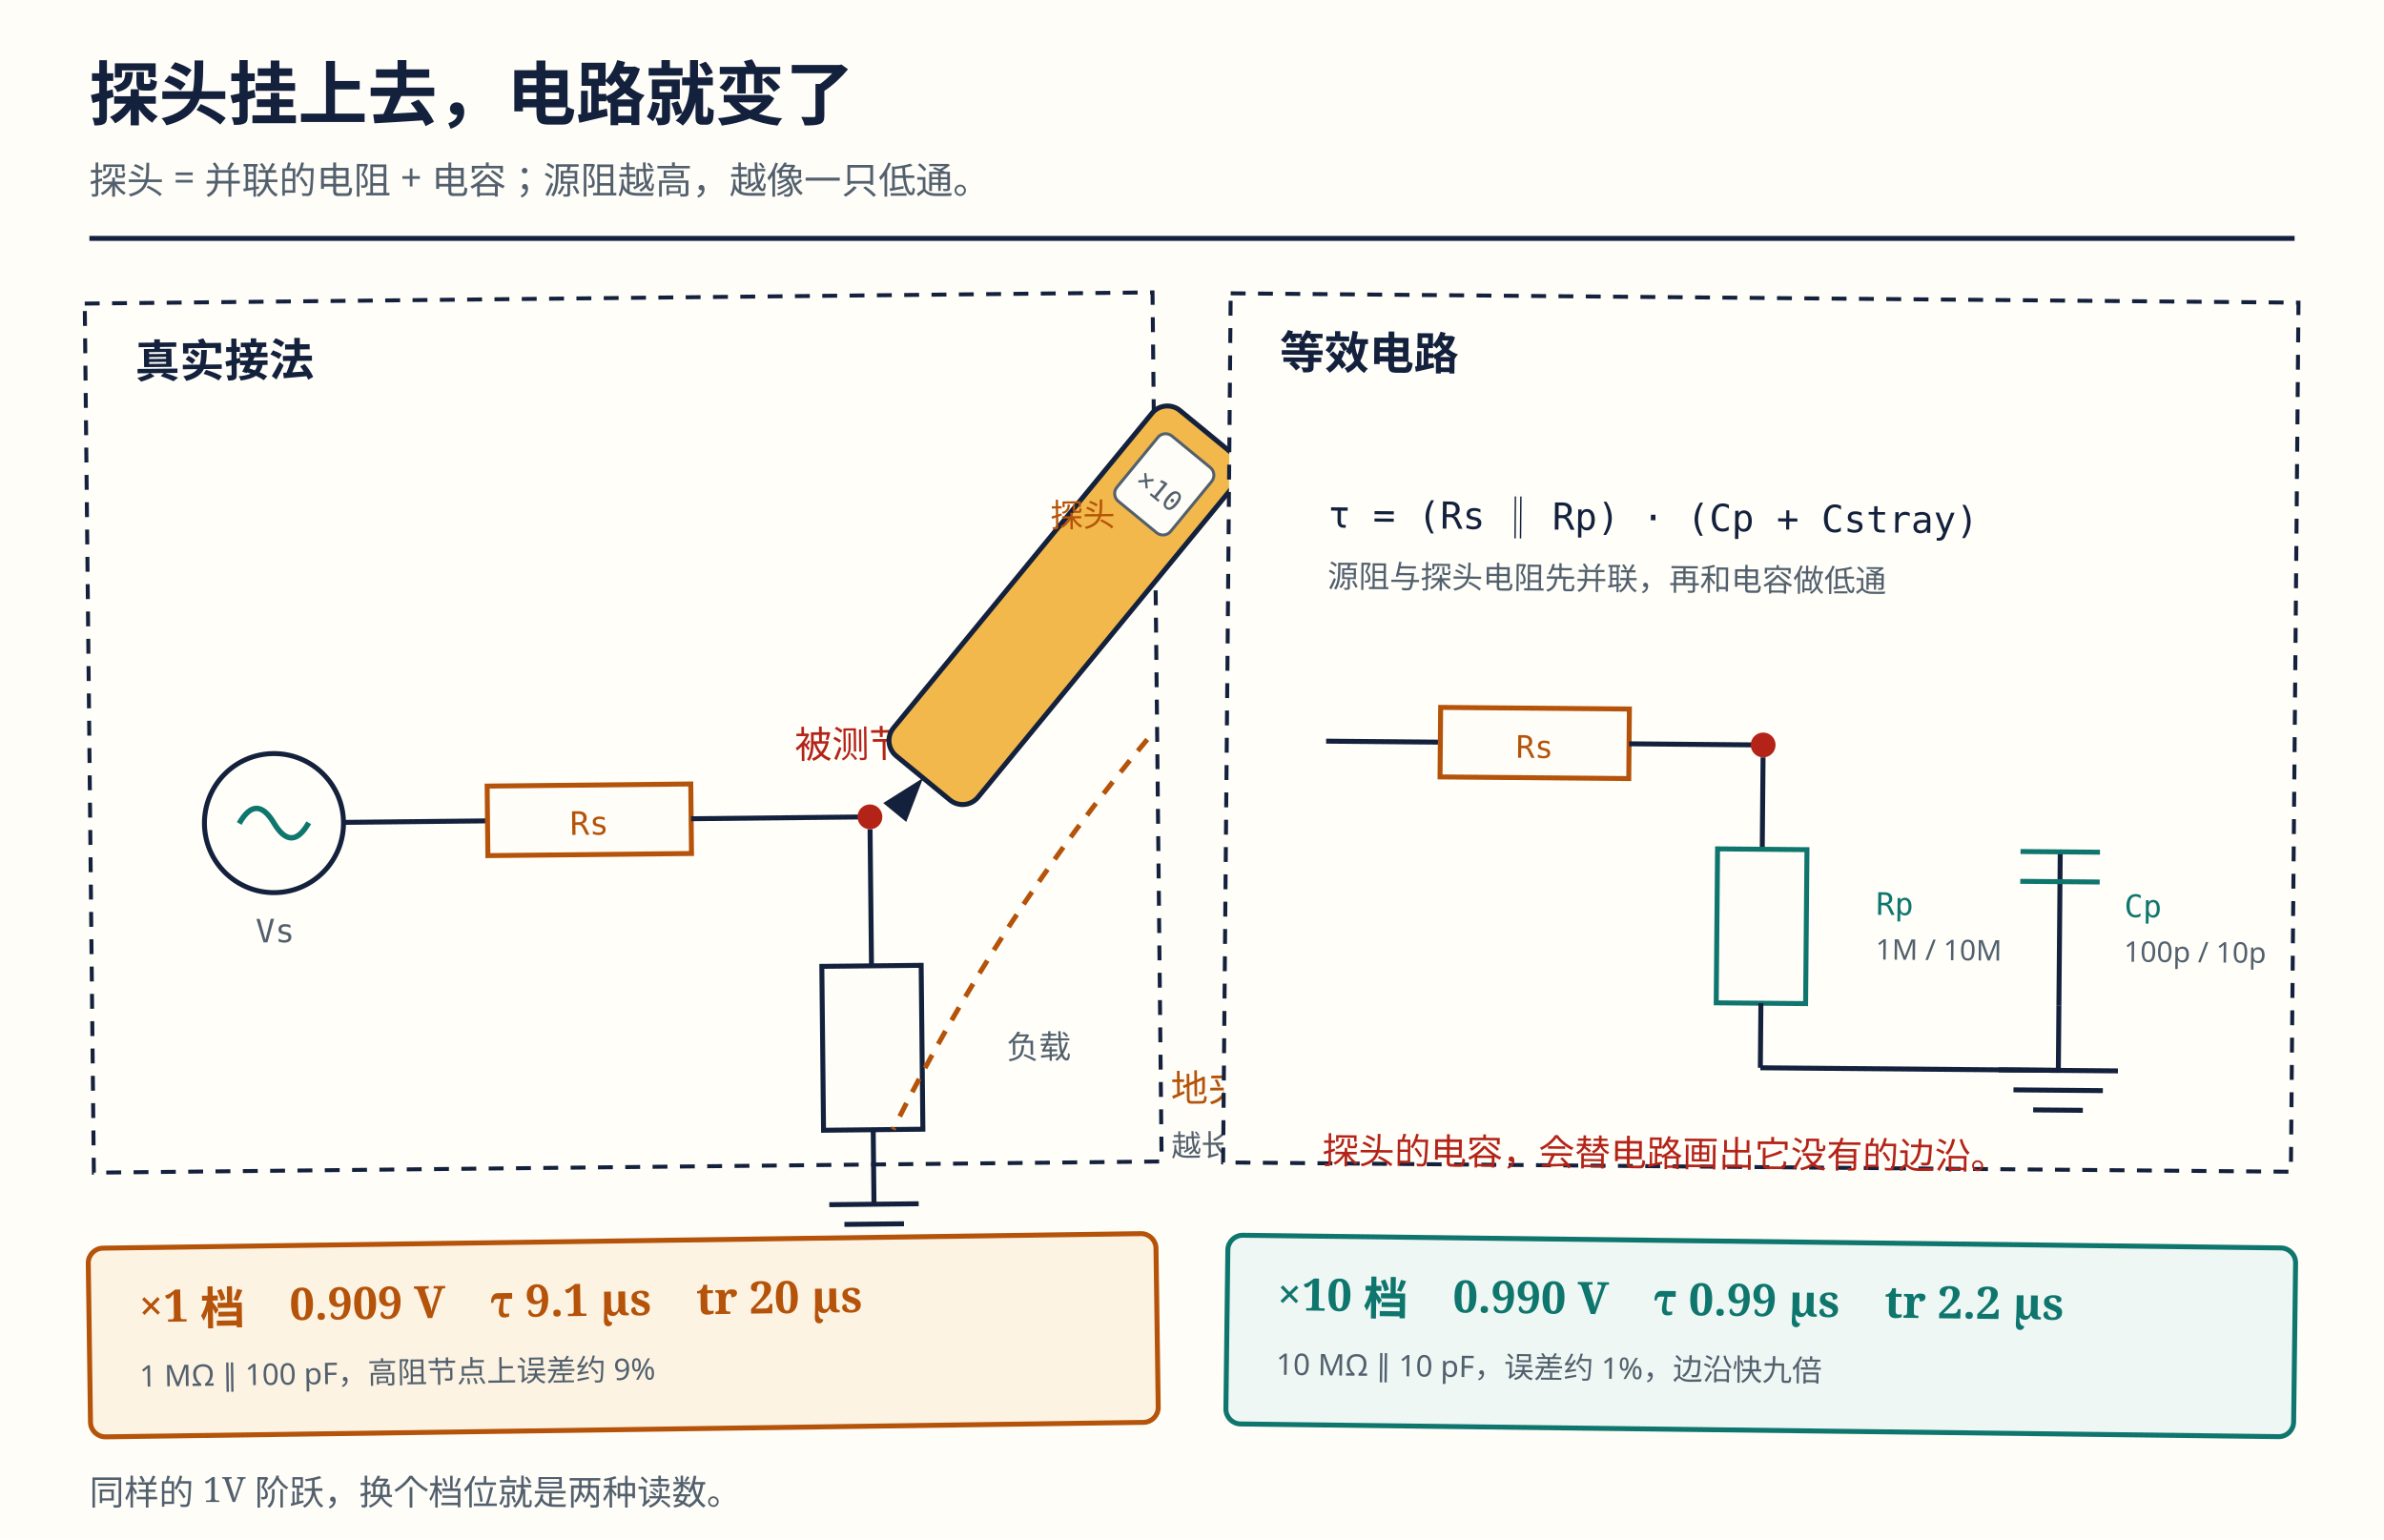
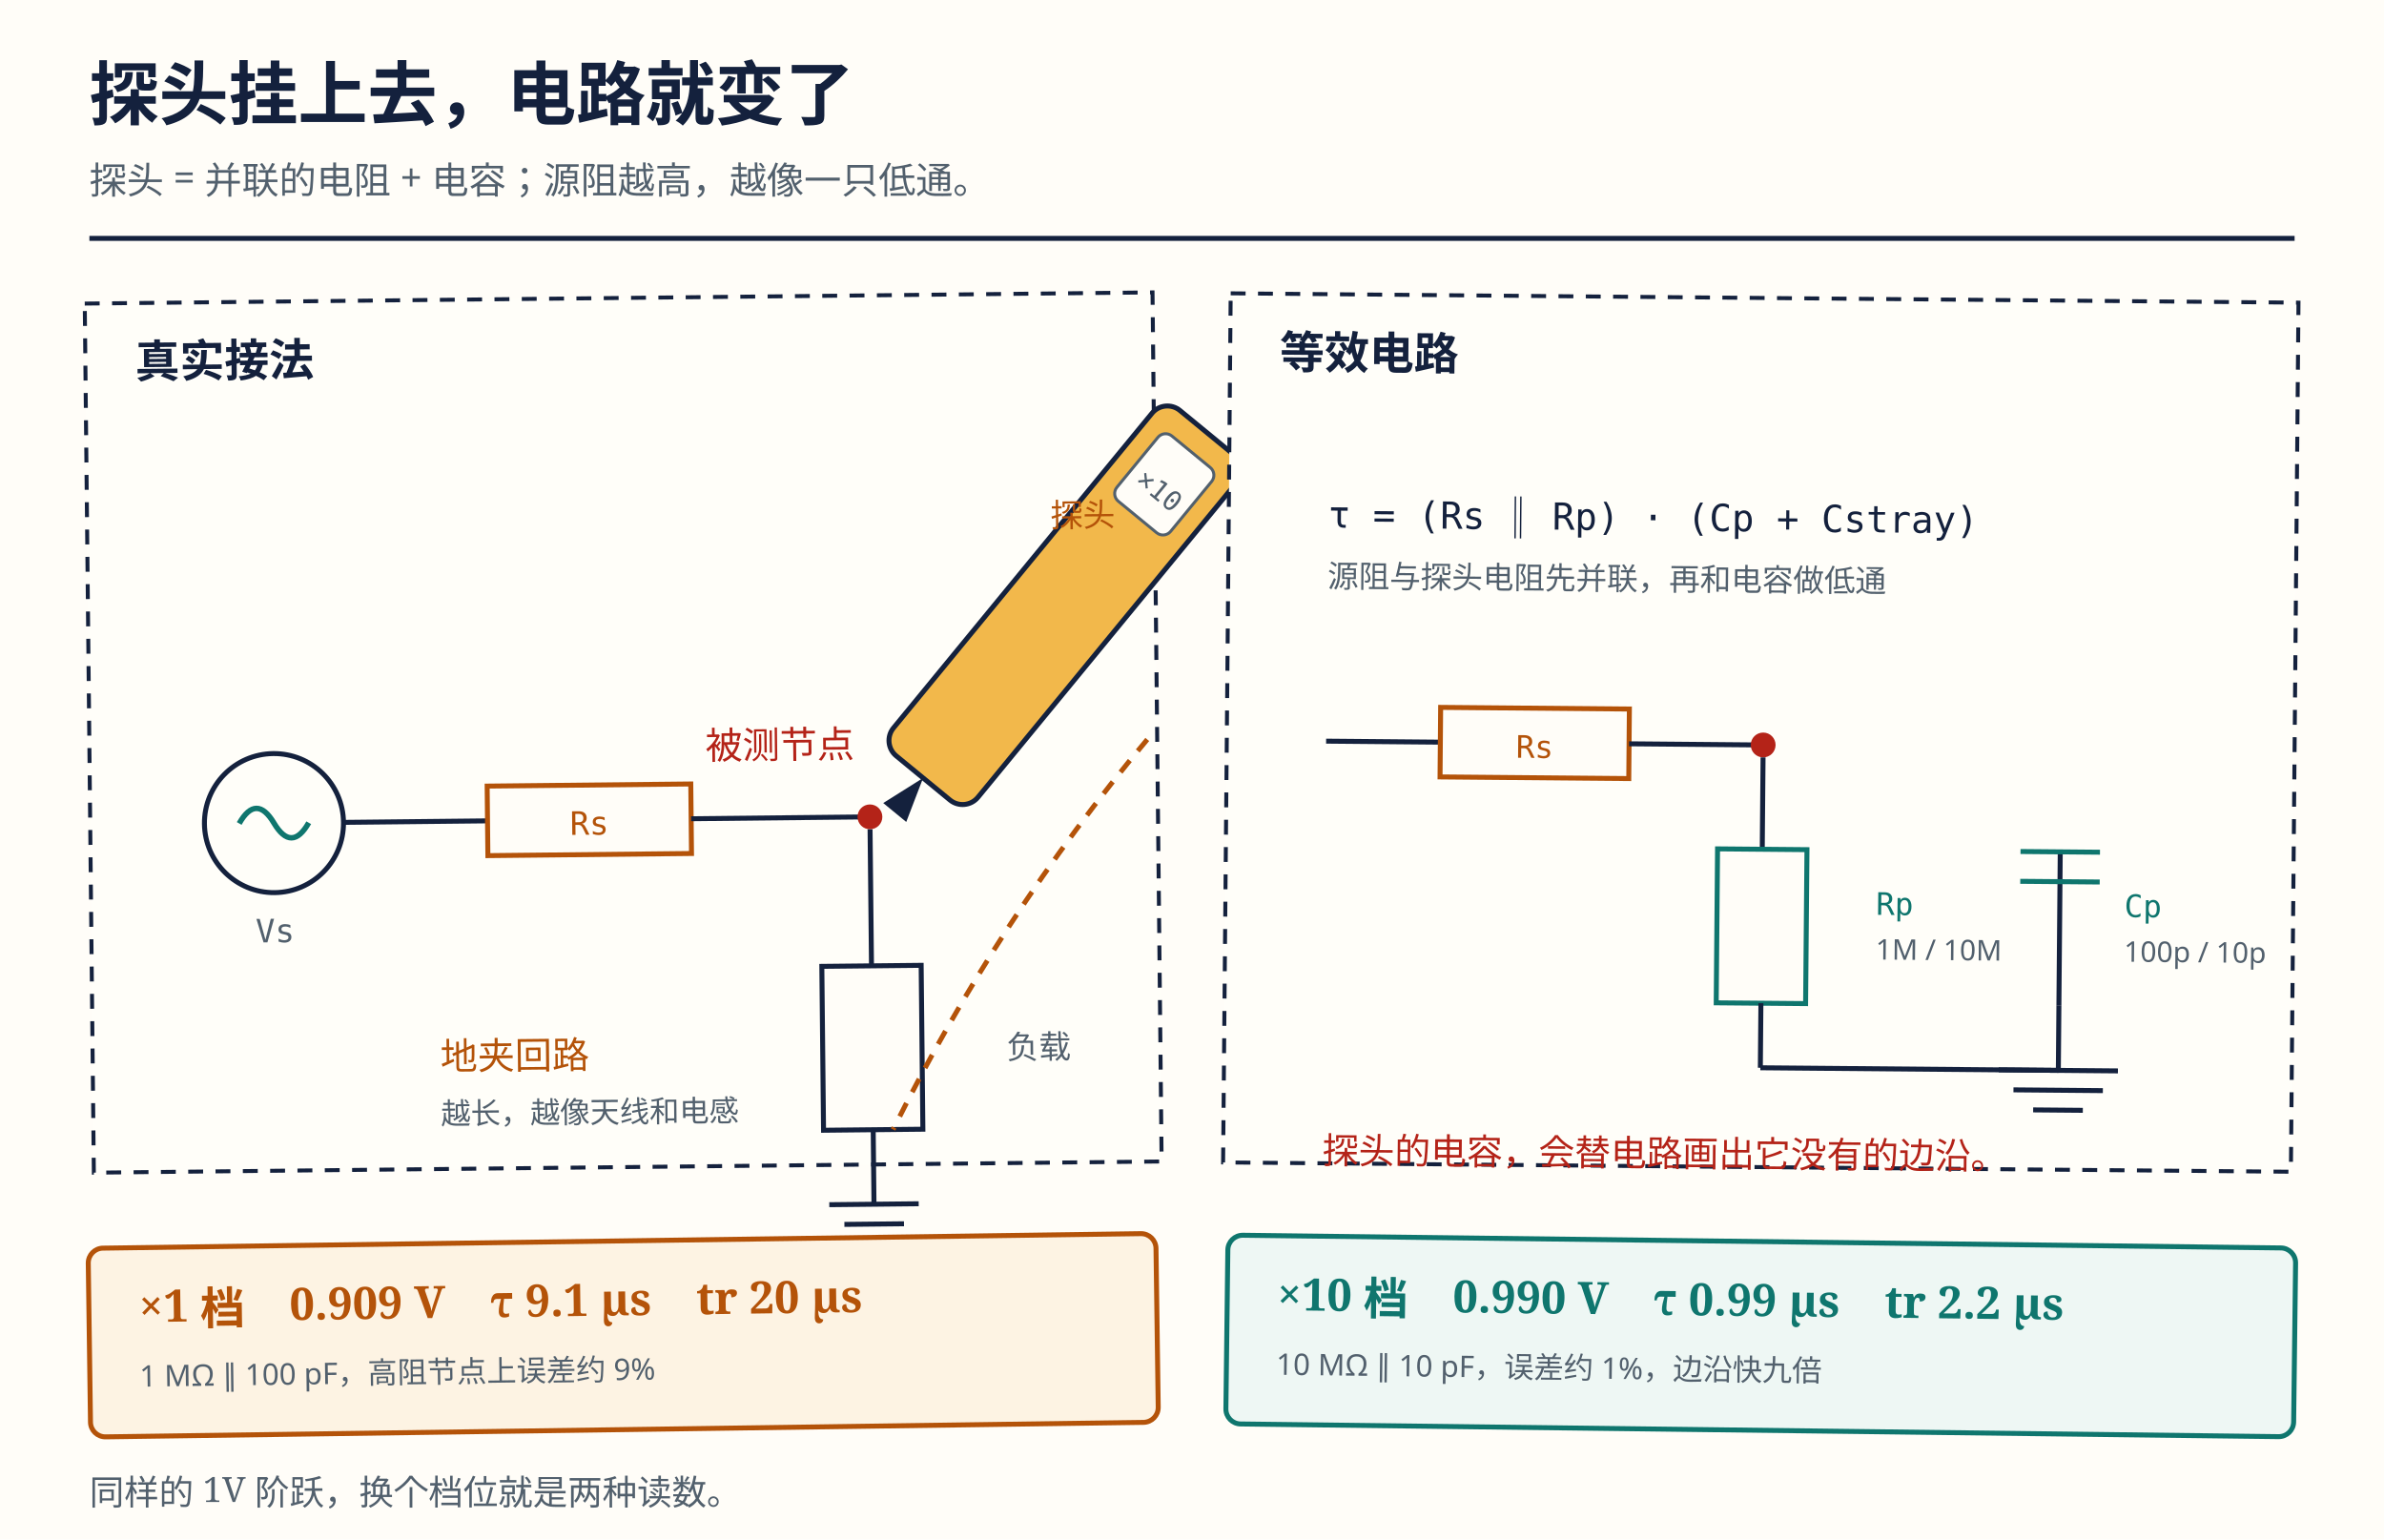
<svg xmlns="http://www.w3.org/2000/svg" viewBox="0 0 960 620" role="img" aria-labelledby="figTitle figDesc">
  <rect width="960" height="620" fill="#fffdf8" />
  <text x="36" y="48" font-family="'Book Sans','Noto Sans SC',sans-serif" font-size="28" font-weight="700" fill="#14213d">探头挂上去，电路就变了</text>
  <text x="36" y="78" font-family="'Book Sans','Noto Sans SC',sans-serif" font-size="15" fill="#52606d">探头 = 并联的电阻 + 电容；源阻越高，越像一只低通。</text>
  <line x1="36" y1="96" x2="924" y2="96" stroke="#14213d" stroke-width="2" />
  <g transform="rotate(-0.6 250 300)">
    <rect x="36" y="120" width="430" height="350" fill="#fffef9" stroke="#14213d" stroke-width="1.6" stroke-dasharray="6 5" />
    <text x="56" y="150" font-family="'KaiTi','STKaiti','Kaiti SC','Noto Serif SC',serif" font-size="18" font-weight="700" fill="#14213d">真实接法</text>
    <circle cx="110" cy="330" r="28" fill="none" stroke="#14213d" stroke-width="2" />
    <path d="M96 330 q7 -12 14 0 q7 12 14 0" fill="none" stroke="#0f766e" stroke-width="2.2" />
    <text x="110" y="378" text-anchor="middle" font-family="'Book Mono',monospace" font-size="13" fill="#52606d">Vs</text>
    <line x1="138" y1="330" x2="196" y2="330" stroke="#14213d" stroke-width="2" />
    <rect x="196" y="316" width="82" height="28" fill="#fffdf8" stroke="#b45309" stroke-width="2" />
    <text x="237" y="336" text-anchor="middle" font-family="'Book Mono',monospace" font-size="13" fill="#b45309">Rs</text>
    <line x1="278" y1="330" x2="350" y2="330" stroke="#14213d" stroke-width="2" />
    <circle cx="350" cy="330" r="5" fill="#b42318" />
-     <text x="350" y="306" text-anchor="middle" font-family="'KaiTi','STKaiti','Kaiti SC','Noto Serif SC',serif" font-size="15" fill="#b42318">被测节点</text>
+     <text x="314" y="306" text-anchor="middle" font-family="'KaiTi','STKaiti','Kaiti SC','Noto Serif SC',serif" font-size="15" fill="#b42318">被测节点</text>
    <line x1="350" y1="335" x2="350" y2="390" stroke="#14213d" stroke-width="2" />
    <rect x="330" y="390" width="40" height="66" fill="#fffdf8" stroke="#14213d" stroke-width="2" />
    <text x="404" y="428" font-family="'Book Sans','Noto Sans SC',sans-serif" font-size="13" fill="#52606d">负载</text>
    <line x1="350" y1="456" x2="350" y2="486" stroke="#14213d" stroke-width="2" />
    <g stroke="#14213d" stroke-width="2">
      <line x1="332" y1="486" x2="368" y2="486" />
      <line x1="338" y1="494" x2="362" y2="494" />
      <line x1="344" y1="502" x2="356" y2="502" />
    </g>
    <g transform="rotate(40 414 264)">
      <rect x="392" y="150" width="44" height="180" rx="8" fill="#f2b84b" stroke="#14213d" stroke-width="2" />
      <rect x="400" y="160" width="28" height="34" rx="4" fill="#fffdf8" stroke="#52606d" stroke-width="1.2" />
      <text x="414" y="184" text-anchor="middle" font-family="'Book Mono',monospace" font-size="11" fill="#52606d">×10</text>
      <path d="M414 330 l-6 18 l12 0 z" fill="#14213d" />
    </g>
    <text x="424" y="214" font-family="'Book Sans','Noto Sans SC',sans-serif" font-size="13" fill="#b45309">探头</text>
    <path d="M462 300 q-60 70 -104 156" fill="none" stroke="#b45309" stroke-width="2" stroke-dasharray="6 5" />
-     <text x="470" y="446" font-family="'KaiTi','STKaiti','Kaiti SC','Noto Serif SC',serif" font-size="15" fill="#b45309">地夹回路</text>
-     <text x="470" y="468" font-family="'Book Sans','Noto Sans SC',sans-serif" font-size="12" fill="#52606d">越长，越像天线和电感</text>
+     <text x="176" y="430" font-family="'KaiTi','STKaiti','Kaiti SC','Noto Serif SC',serif" font-size="15" fill="#b45309">地夹回路</text>
+     <text x="176" y="452" font-family="'Book Sans','Noto Sans SC',sans-serif" font-size="12" fill="#52606d">越长，越像天线和电感</text>
  </g>
  <g transform="rotate(0.5 710 300)">
    <rect x="494" y="120" width="430" height="350" fill="#fffef9" stroke="#14213d" stroke-width="1.6" stroke-dasharray="6 5" />
    <text x="514" y="150" font-family="'KaiTi','STKaiti','Kaiti SC','Noto Serif SC',serif" font-size="18" font-weight="700" fill="#14213d">等效电路</text>
    <line x1="534" y1="300" x2="580" y2="300" stroke="#14213d" stroke-width="2" />
    <rect x="580" y="286" width="76" height="28" fill="#fffdf8" stroke="#b45309" stroke-width="2" />
    <text x="618" y="306" text-anchor="middle" font-family="'Book Mono',monospace" font-size="12.5" fill="#b45309">Rs</text>
    <line x1="656" y1="300" x2="710" y2="300" stroke="#14213d" stroke-width="2" />
    <circle cx="710" cy="300" r="5" fill="#b42318" />
    <line x1="710" y1="305" x2="710" y2="342" stroke="#14213d" stroke-width="2" />
    <rect x="692" y="342" width="36" height="62" fill="#fffdf8" stroke="#0f766e" stroke-width="2" />
    <text x="756" y="368" font-family="'Book Mono',monospace" font-size="12.5" fill="#0f766e">Rp</text>
    <text x="756" y="386" font-family="'Book Sans','Noto Sans SC',sans-serif" font-size="11.5" fill="#52606d">1M / 10M</text>
    <line x1="710" y1="404" x2="710" y2="430" stroke="#14213d" stroke-width="2" />
    <line x1="710" y1="430" x2="830" y2="430" stroke="#14213d" stroke-width="2" />
    <line x1="830" y1="404" x2="830" y2="430" stroke="#14213d" stroke-width="2" />
    <g stroke="#14213d" stroke-width="2">
      <line x1="806" y1="430" x2="854" y2="430" />
      <line x1="812" y1="438" x2="848" y2="438" />
      <line x1="820" y1="446" x2="840" y2="446" />
    </g>
    <line x1="830" y1="404" x2="830" y2="342" stroke="#14213d" stroke-width="2" />
    <g stroke="#0f766e" stroke-width="2" fill="none">
      <line x1="814" y1="342" x2="846" y2="342" />
      <line x1="814" y1="354" x2="846" y2="354" />
    </g>
    <text x="856" y="368" font-family="'Book Mono',monospace" font-size="12.5" fill="#0f766e">Cp</text>
    <text x="856" y="386" font-family="'Book Sans','Noto Sans SC',sans-serif" font-size="11.5" fill="#52606d">100p / 10p</text>
    <text x="534" y="214" font-family="'Book Mono',monospace" font-size="15" fill="#14213d">τ = (Rs ∥ Rp) · (Cp + Cstray)</text>
    <text x="534" y="238" font-family="'Book Sans','Noto Sans SC',sans-serif" font-size="12.5" fill="#52606d">源阻与探头电阻先并联，再和电容做低通</text>
    <text x="534" y="470" font-family="'KaiTi','STKaiti','Kaiti SC','Noto Serif SC',serif" font-size="14.5" fill="#b42318">探头的电容，会替电路画出它没有的边沿。</text>
  </g>
  <g transform="rotate(-0.8 230 540)">
    <rect x="36" y="500" width="430" height="76" rx="6" fill="#fdf3e3" stroke="#b45309" stroke-width="2" />
    <text x="56" y="530" font-family="'KaiTi','STKaiti','Kaiti SC','Noto Serif SC',serif" font-size="18" font-weight="700" fill="#b45309">×1 档　0.909 V　τ 9.1 µs　tr 20 µs</text>
    <text x="56" y="556" font-family="'Book Sans','Noto Sans SC',sans-serif" font-size="12" fill="#52606d">1 MΩ ∥ 100 pF，高阻节点上误差约 9%</text>
  </g>
  <g transform="rotate(0.7 710 540)">
    <rect x="494" y="500" width="430" height="76" rx="6" fill="#eef7f4" stroke="#0f766e" stroke-width="2" />
    <text x="514" y="530" font-family="'KaiTi','STKaiti','Kaiti SC','Noto Serif SC',serif" font-size="18" font-weight="700" fill="#0f766e">×10 档　0.990 V　τ 0.99 µs　tr 2.2 µs</text>
    <text x="514" y="556" font-family="'Book Sans','Noto Sans SC',sans-serif" font-size="12" fill="#52606d">10 MΩ ∥ 10 pF，误差约 1%，边沿快九倍</text>
  </g>
  <text x="36" y="606" font-family="'KaiTi','STKaiti','Kaiti SC','Noto Serif SC',serif" font-size="14" fill="#52606d">同样的 1V 阶跃，换个档位就是两种读数。</text>
</svg>
